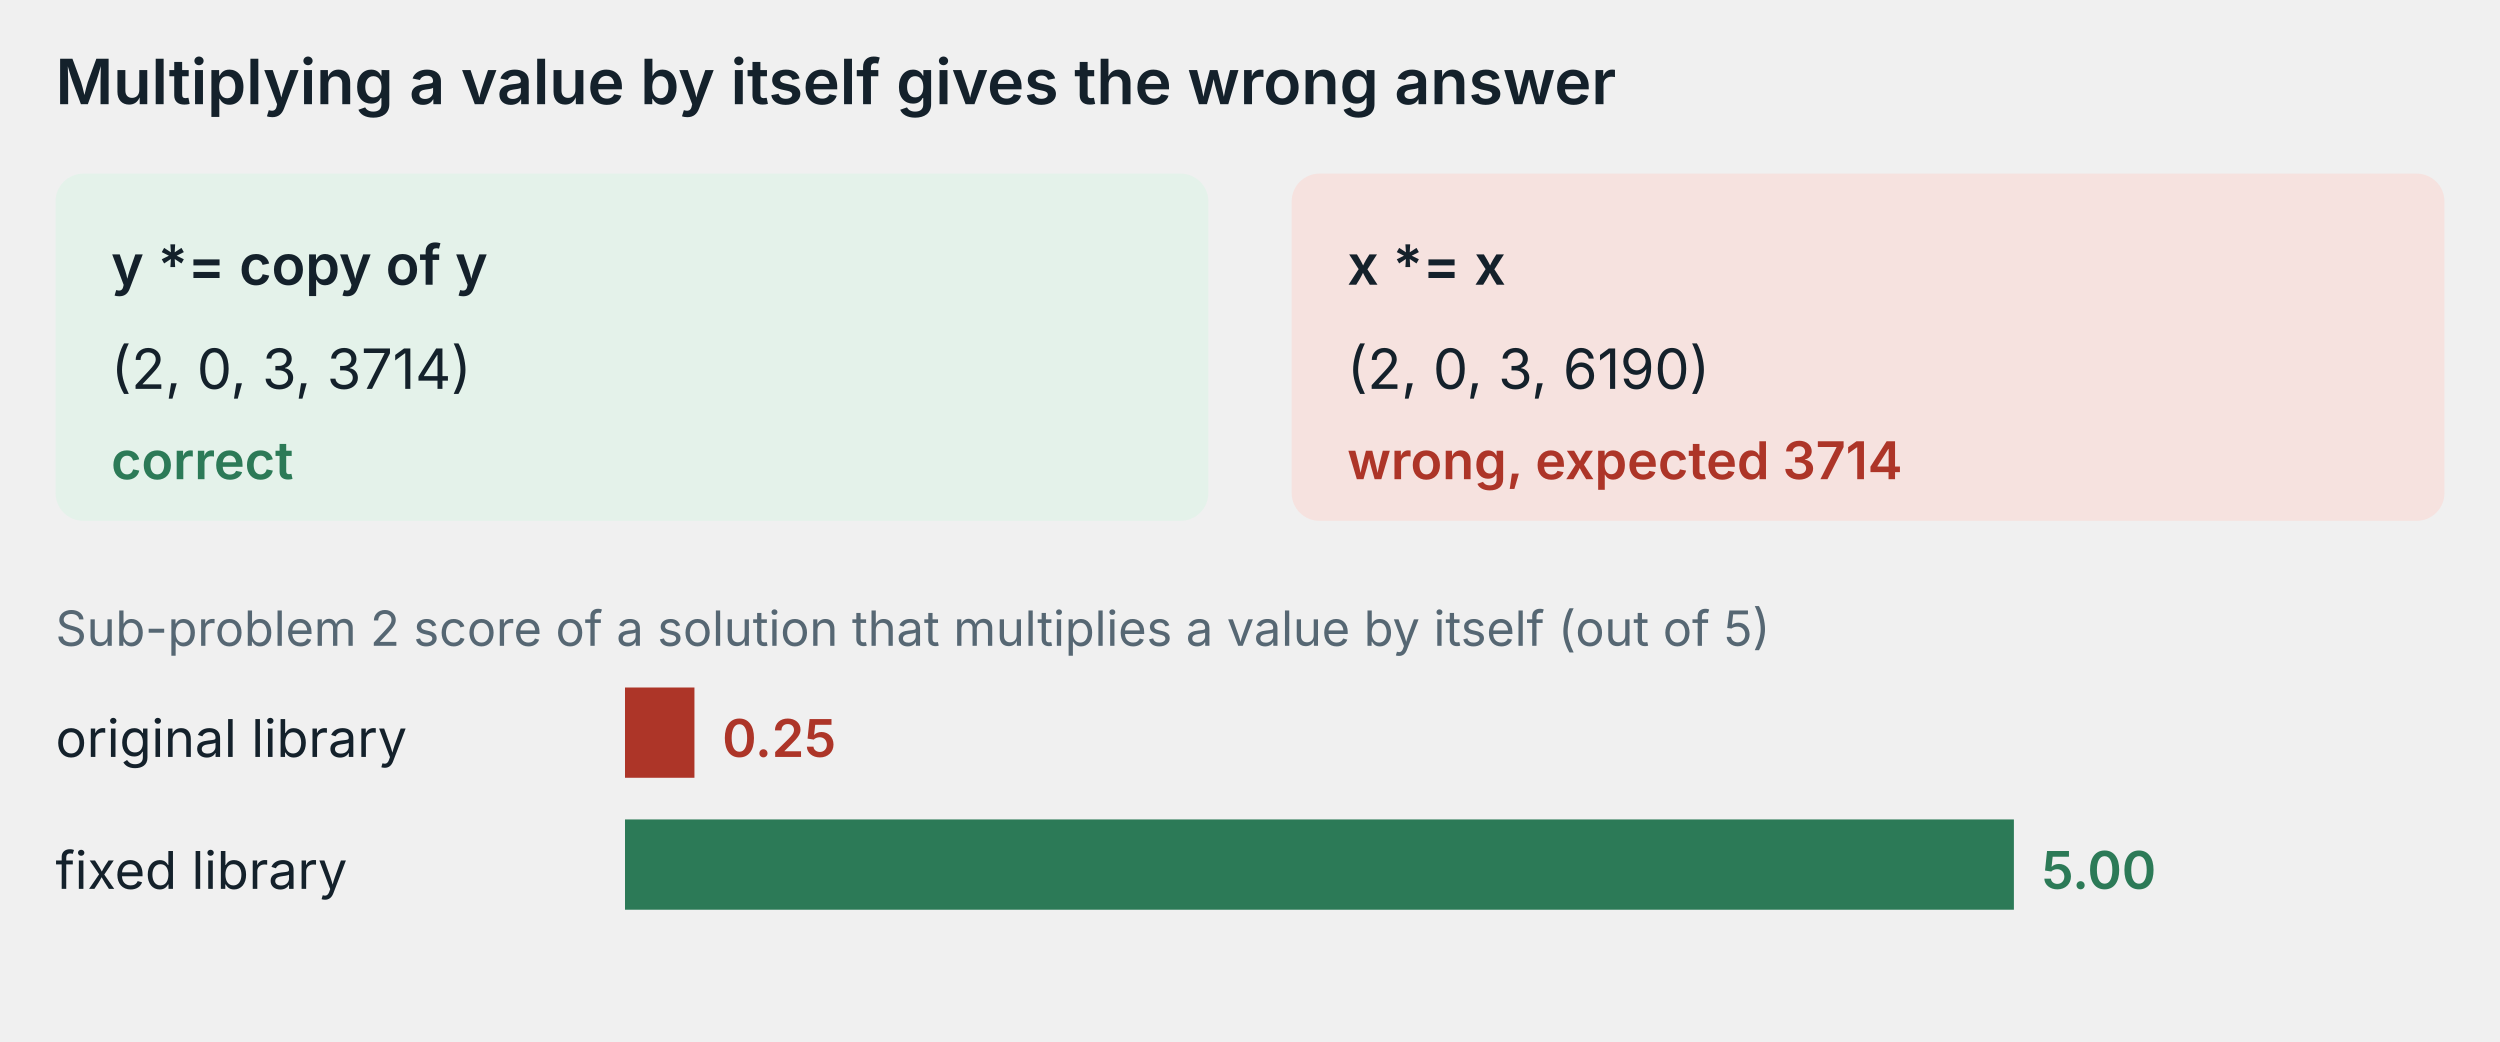
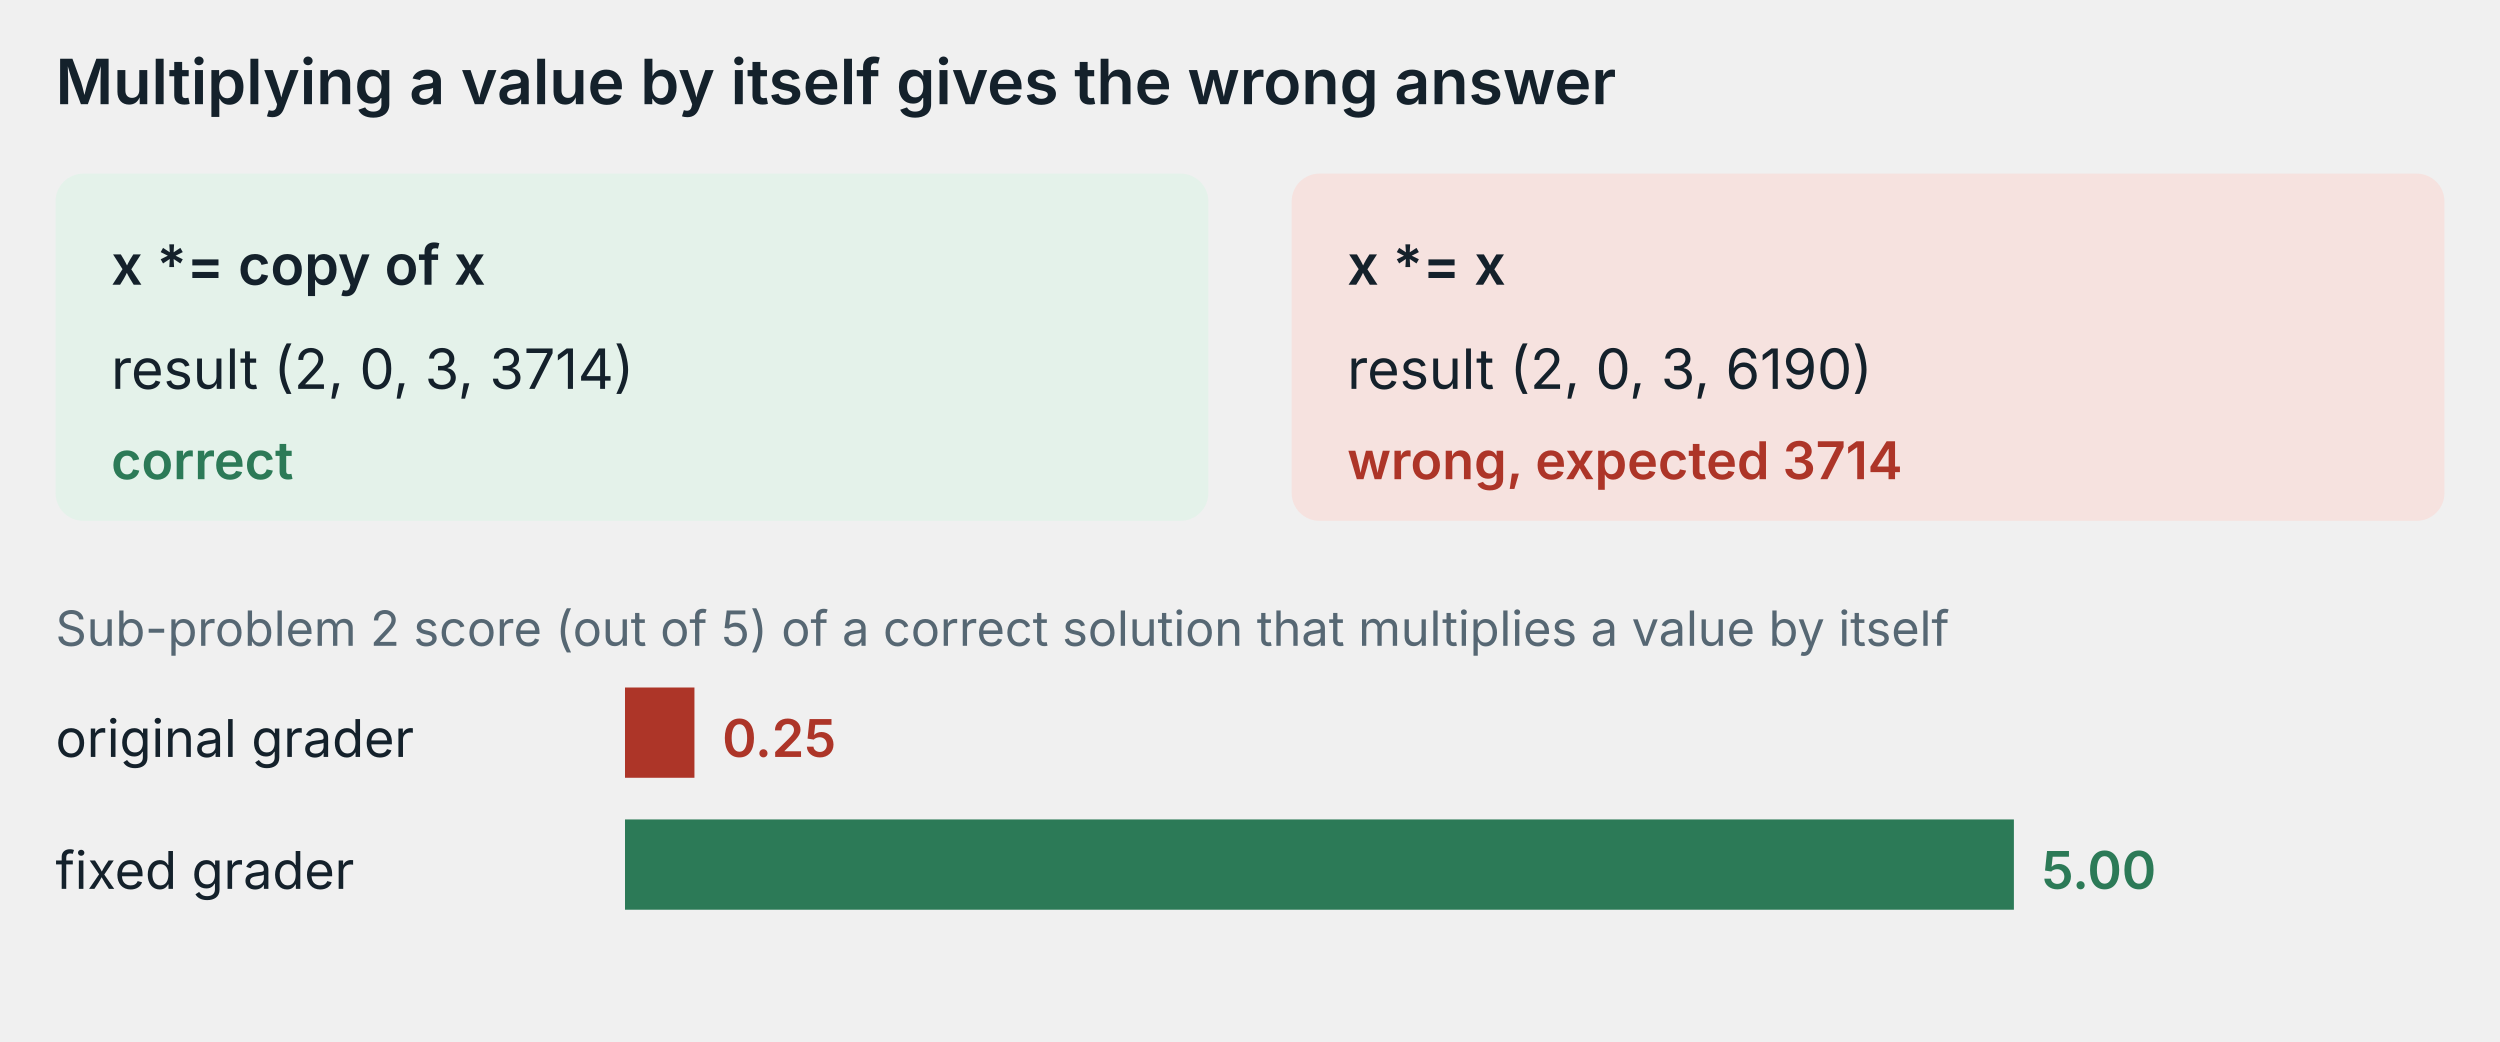
<svg xmlns="http://www.w3.org/2000/svg" viewBox="0 0 720 300" role="img">
  <style>
  .ink{fill:#14212b} .muted{fill:#566773} .rule{stroke:#d3dbe0} .bg{fill:#ffffff}
  .good{fill:#2c7a57} .bad{fill:#ad3528} .warn{fill:#9a6510} .acc{fill:#0f5c78}
  .goodS{stroke:#2c7a57} .badS{stroke:#ad3528} .accS{stroke:#0f5c78} .inkS{stroke:#14212b}
  .goodBg{fill:#e4f2ea} .badBg{fill:#f6e2df} .warnBg{fill:#f6ecda} .accBg{fill:#e3eff4}
  text{font-family:"IBM Plex Sans",system-ui,-apple-system,"Segoe UI",sans-serif}
  @media (prefers-color-scheme: dark){
    .ink{fill:#e2e9ed} .muted{fill:#95a6b1} .rule{stroke:#2a3843} .bg{fill:#152029}
    .good{fill:#6cc79a} .bad{fill:#f08a7c} .warn{fill:#e0a64a} .acc{fill:#6cb6d3}
    .goodS{stroke:#6cc79a} .badS{stroke:#f08a7c} .accS{stroke:#6cb6d3} .inkS{stroke:#e2e9ed}
    .goodBg{fill:#15302a} .badBg{fill:#3a1f1c} .warnBg{fill:#352a16} .accBg{fill:#16303c}
  }
</style>
  <text class="ink" x="16" y="30" font-size="18" font-weight="600">Multiplying a value by itself gives the wrong answer</text>
  <rect class="goodBg" x="16" y="50" width="332" height="100" rx="8" />
-   <text class="ink" x="32" y="82" font-size="16" font-weight="600">y *= copy of y</text>
-   <text class="ink" x="32" y="112" font-size="16">(2, 0, 3, 3714)</text>
+   <text class="ink" x="32" y="82" font-size="16" font-weight="600">x *= copy of x</text>
+   <text class="ink" x="32" y="112" font-size="16">result (2, 0, 3, 3714)</text>
  <text class="good" x="32" y="138" font-size="15" font-weight="600">correct</text>
  <rect class="badBg" x="372" y="50" width="332" height="100" rx="8" />
  <text class="ink" x="388" y="82" font-size="16" font-weight="600">x *= x</text>
-   <text class="ink" x="388" y="112" font-size="16">(2, 0, 3, 6190)</text>
+   <text class="ink" x="388" y="112" font-size="16">result (2, 0, 3, 6190)</text>
  <text class="bad" x="388" y="138" font-size="15" font-weight="600">wrong, expected 3714</text>
-   <text class="muted" x="16" y="186" font-size="14">Sub-problem 2 score of a solution that multiplies a value by itself (out of 5)</text>
-   <text class="ink" x="16" y="218" font-size="15">original library</text>
+   <text class="muted" x="16" y="186" font-size="14">Sub-problem 2 score (out of 5) of a correct solution that multiplies a value by itself</text>
+   <text class="ink" x="16" y="218" font-size="15">original grader</text>
  <rect class="bad" x="180" y="198" width="20.0" height="26" />
  <text class="bad" x="208.0" y="218" font-size="15" font-weight="600">0.25</text>
-   <text class="ink" x="16" y="256" font-size="15">fixed library</text>
+   <text class="ink" x="16" y="256" font-size="15">fixed grader</text>
  <rect class="good" x="180" y="236" width="400.0" height="26" />
  <text class="good" x="588.0" y="256" font-size="15" font-weight="600">5.00</text>
</svg>
